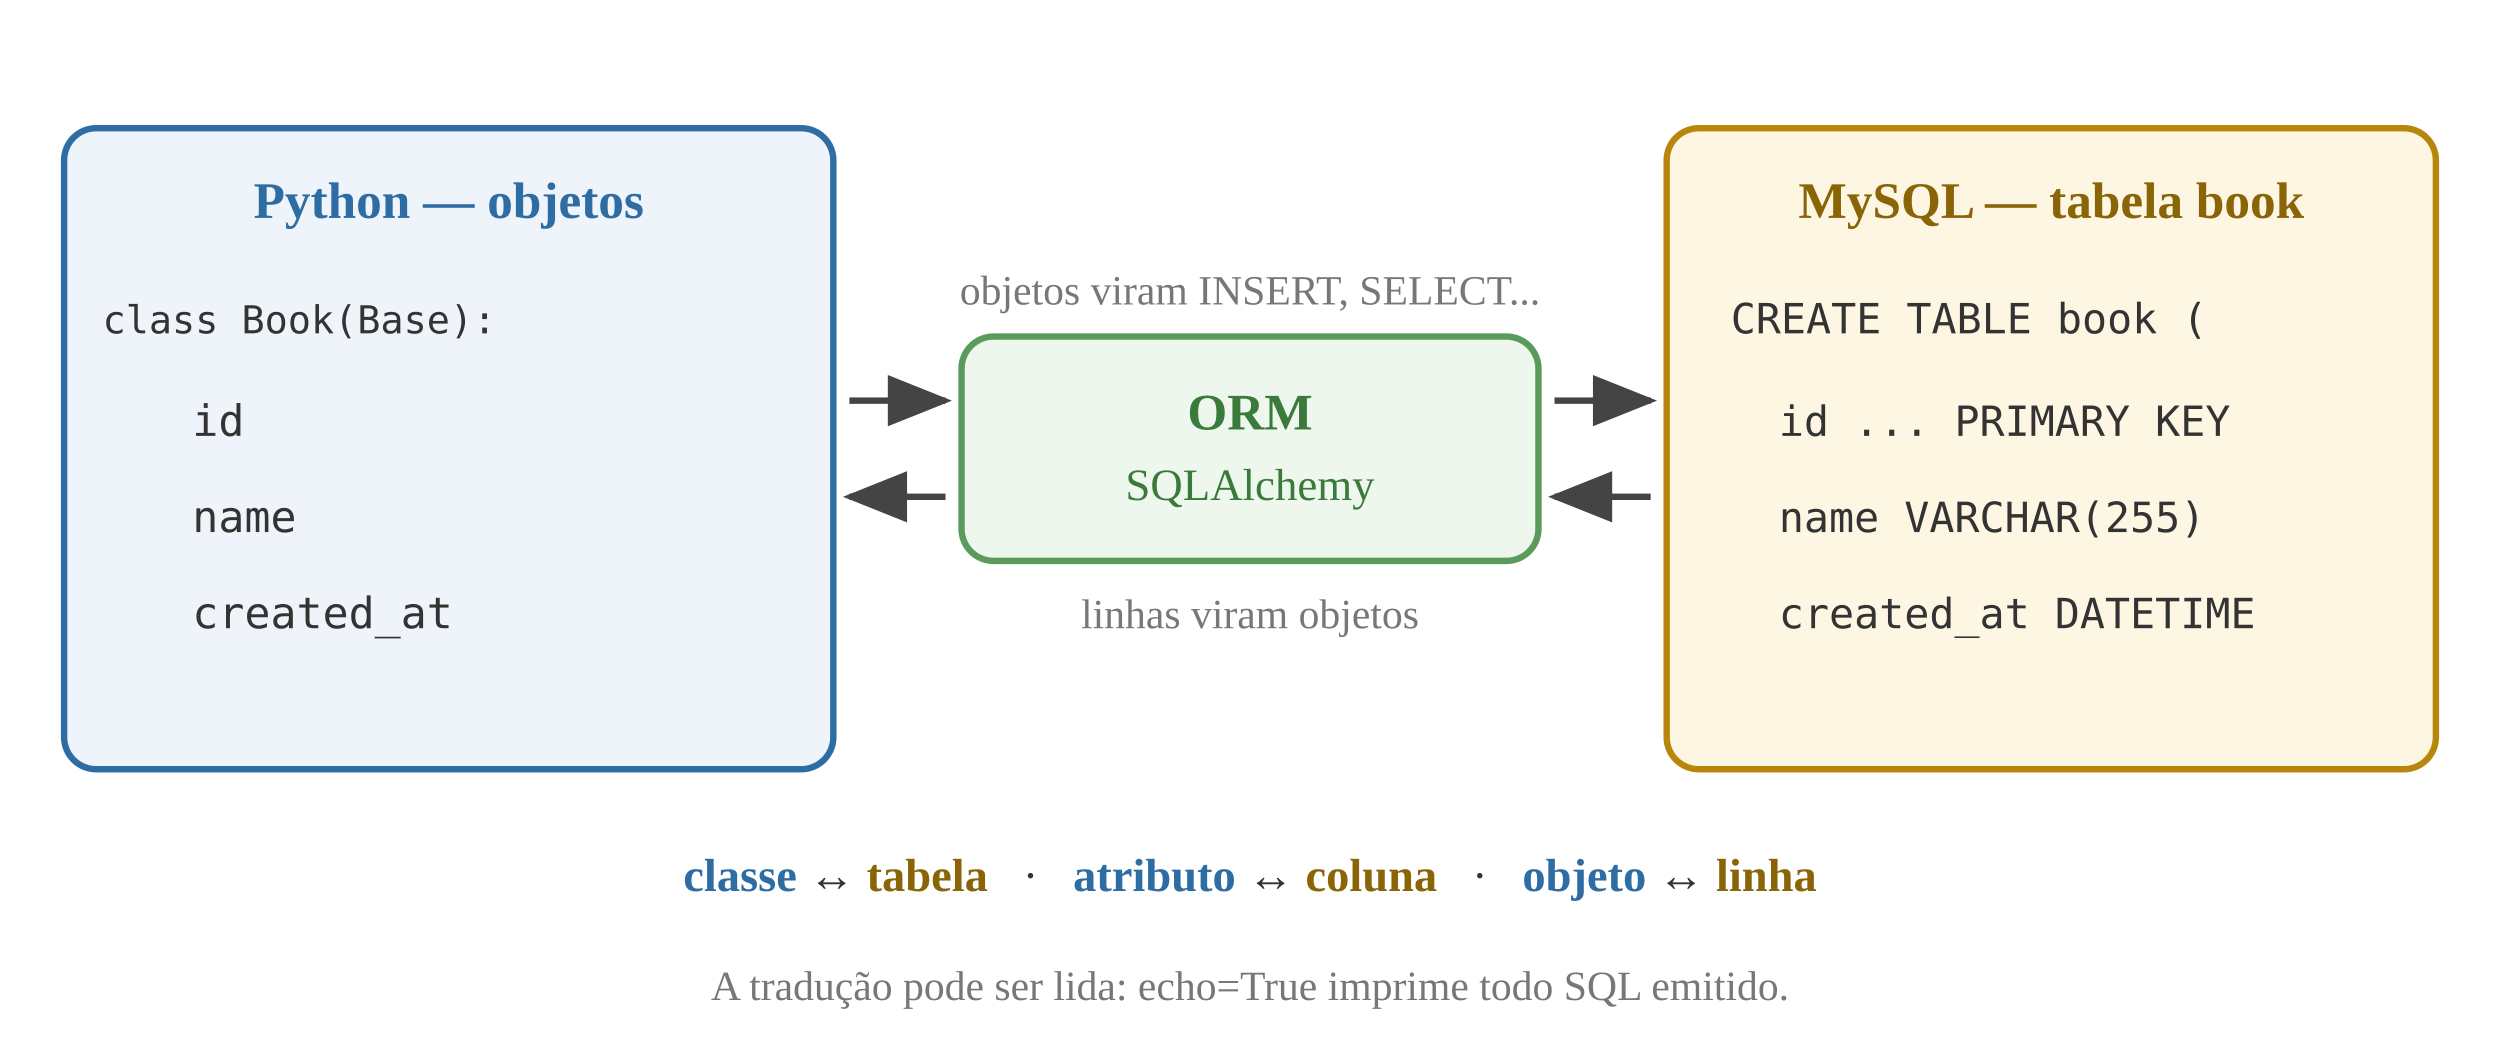
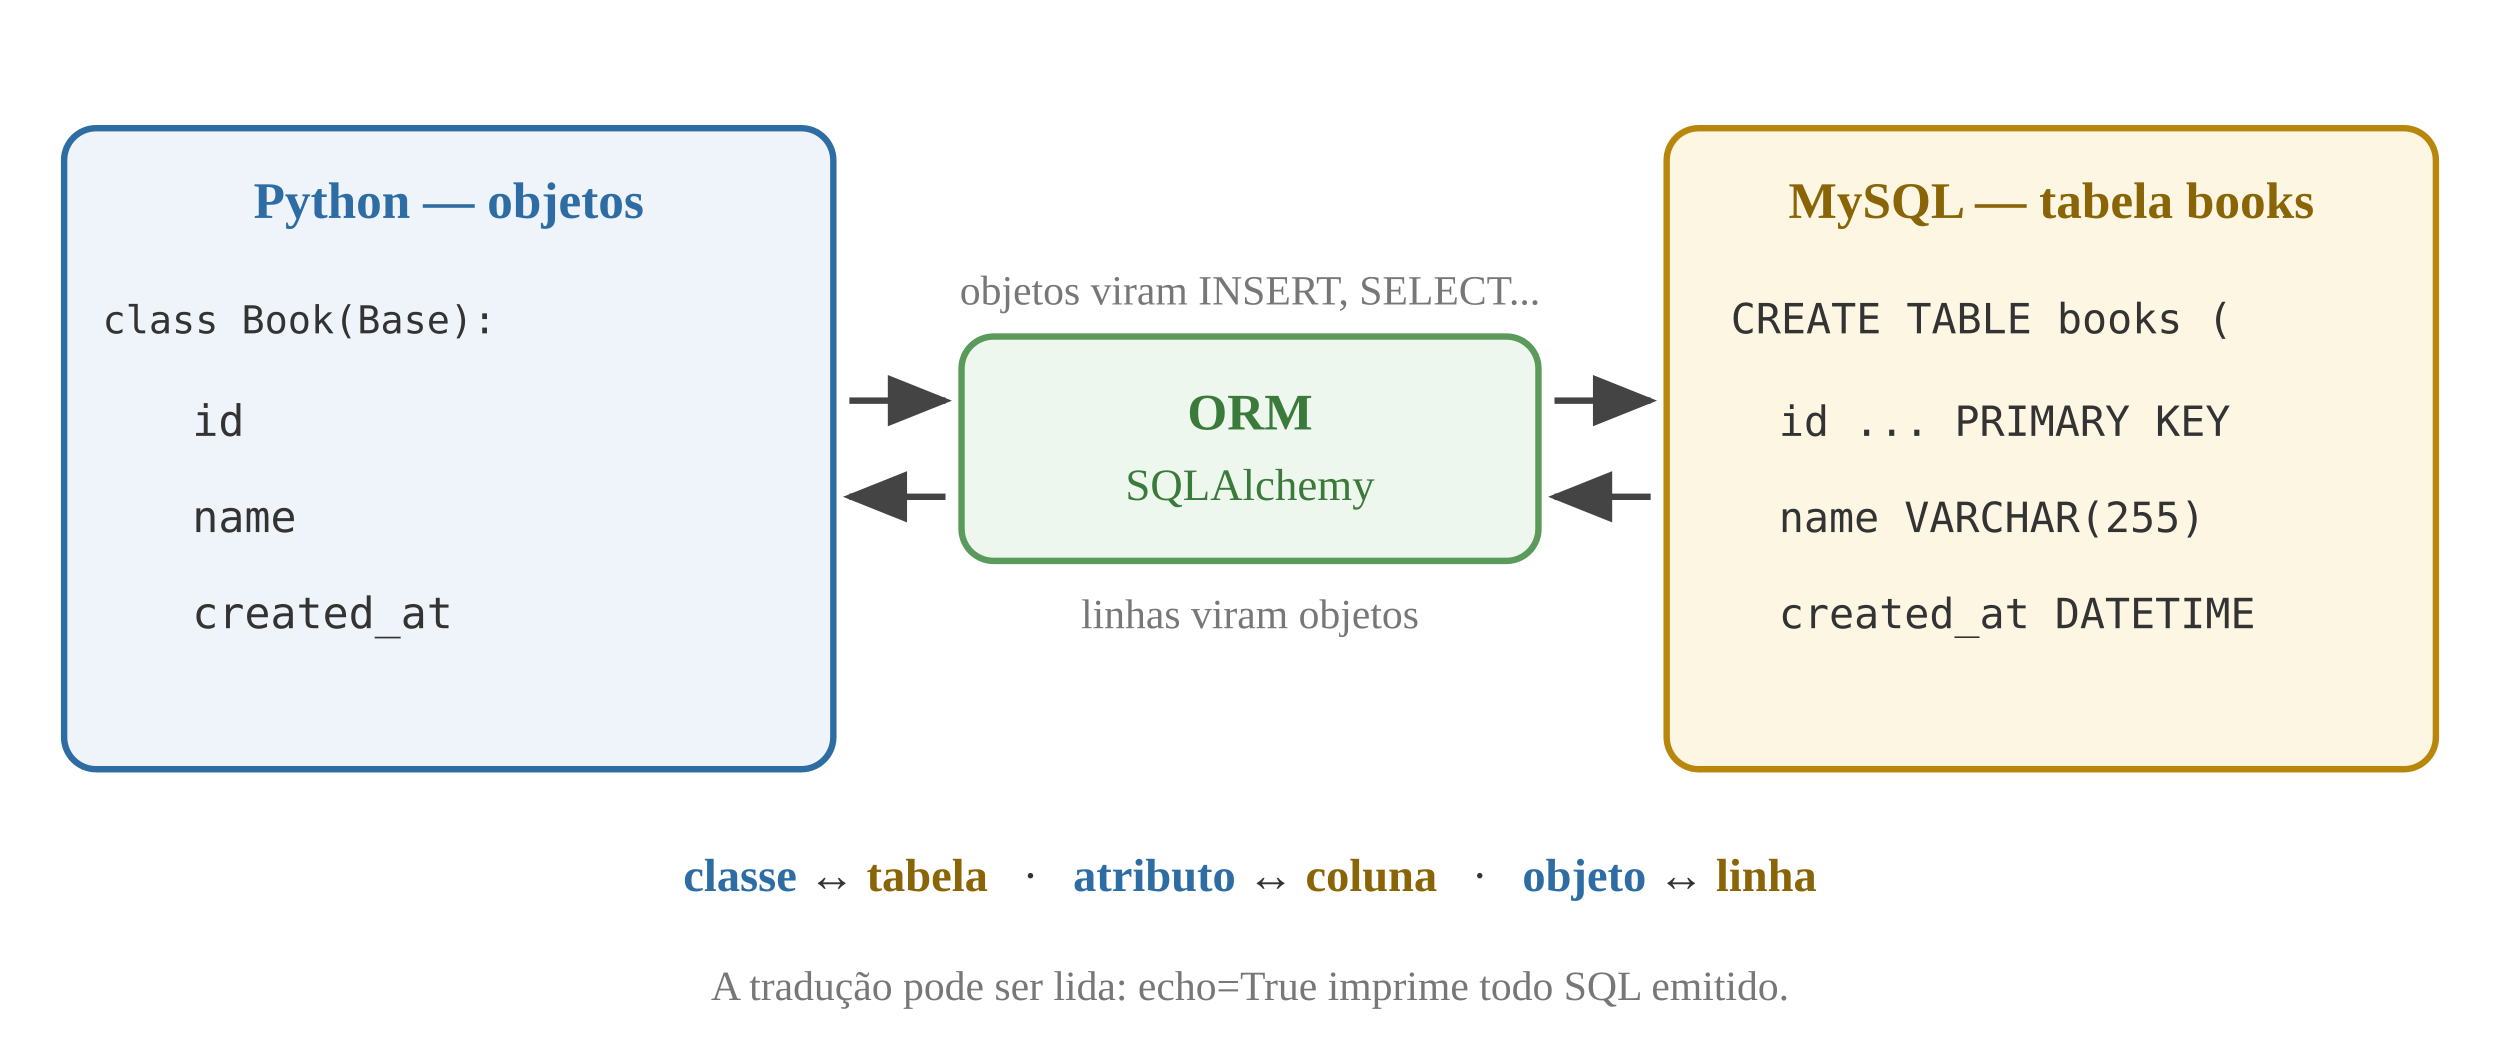
<svg xmlns="http://www.w3.org/2000/svg" viewBox="0 0 780 330" style="width:100%;max-width:740px">
  <defs>
    <marker id="setaO" markerWidth="10" markerHeight="8" refX="9" refY="4" orient="auto">
      <path d="M0,0 L10,4 L0,8 z" fill="#444" />
    </marker>
  </defs>
  <rect x="20" y="40" width="240" height="200" rx="10" fill="#eef4fa" stroke="#2e6da4" stroke-width="2" />
  <text x="140" y="68" text-anchor="middle" font-size="16" font-weight="bold" fill="#2e6da4">Python — objetos</text>
  <g font-family="monospace" font-size="13.5" fill="#333">
    <text x="32" y="104" font-size="12">class Book(Base):</text>
    <text x="60" y="136">id</text>
    <text x="60" y="166">name</text>
    <text x="60" y="196">created_at</text>
  </g>
  <rect x="520" y="40" width="240" height="200" rx="10" fill="#fdf6e3" stroke="#b8860b" stroke-width="2" />
-   <text x="640" y="68" text-anchor="middle" font-size="16" font-weight="bold" fill="#8a6508">MySQL — tabela book</text>
+   <text x="640" y="68" text-anchor="middle" font-size="16" font-weight="bold" fill="#8a6508">MySQL — tabela books</text>
  <g font-family="monospace" font-size="13" fill="#333">
-     <text x="540" y="104">CREATE TABLE book (</text>
+     <text x="540" y="104">CREATE TABLE books (</text>
    <text x="555" y="136">id ... PRIMARY KEY</text>
    <text x="555" y="166">name VARCHAR(255)</text>
    <text x="555" y="196">created_at DATETIME</text>
  </g>
  <rect x="300" y="105" width="180" height="70" rx="10" fill="#eef7ee" stroke="#5a9a5a" stroke-width="2" />
  <text x="390" y="134" text-anchor="middle" font-size="16" font-weight="bold" fill="#3a7a3a">ORM</text>
  <text x="390" y="156" text-anchor="middle" font-size="14" fill="#3a7a3a">SQLAlchemy</text>
  <line x1="265" y1="125" x2="295" y2="125" stroke="#444" stroke-width="2" marker-end="url(#setaO)" />
  <line x1="485" y1="125" x2="515" y2="125" stroke="#444" stroke-width="2" marker-end="url(#setaO)" />
  <line x1="515" y1="155" x2="485" y2="155" stroke="#444" stroke-width="2" marker-end="url(#setaO)" />
  <line x1="295" y1="155" x2="265" y2="155" stroke="#444" stroke-width="2" marker-end="url(#setaO)" />
  <text x="390" y="95" text-anchor="middle" font-size="13" fill="#777">objetos viram INSERT, SELECT...</text>
  <text x="390" y="196" text-anchor="middle" font-size="13" fill="#777">linhas viram objetos</text>
  <g font-size="14.5" fill="#333">
    <text x="390" y="278" text-anchor="middle">
      <tspan font-weight="bold" fill="#2e6da4">classe</tspan> ↔ <tspan font-weight="bold" fill="#8a6508">tabela</tspan>   ·   <tspan font-weight="bold" fill="#2e6da4">atributo</tspan> ↔ <tspan font-weight="bold" fill="#8a6508">coluna</tspan>   ·   <tspan font-weight="bold" fill="#2e6da4">objeto</tspan> ↔ <tspan font-weight="bold" fill="#8a6508">linha</tspan>
    </text>
  </g>
  <text x="390" y="312" text-anchor="middle" font-size="13" fill="#777">A tradução pode ser lida: echo=True imprime todo SQL emitido.</text>
</svg>
